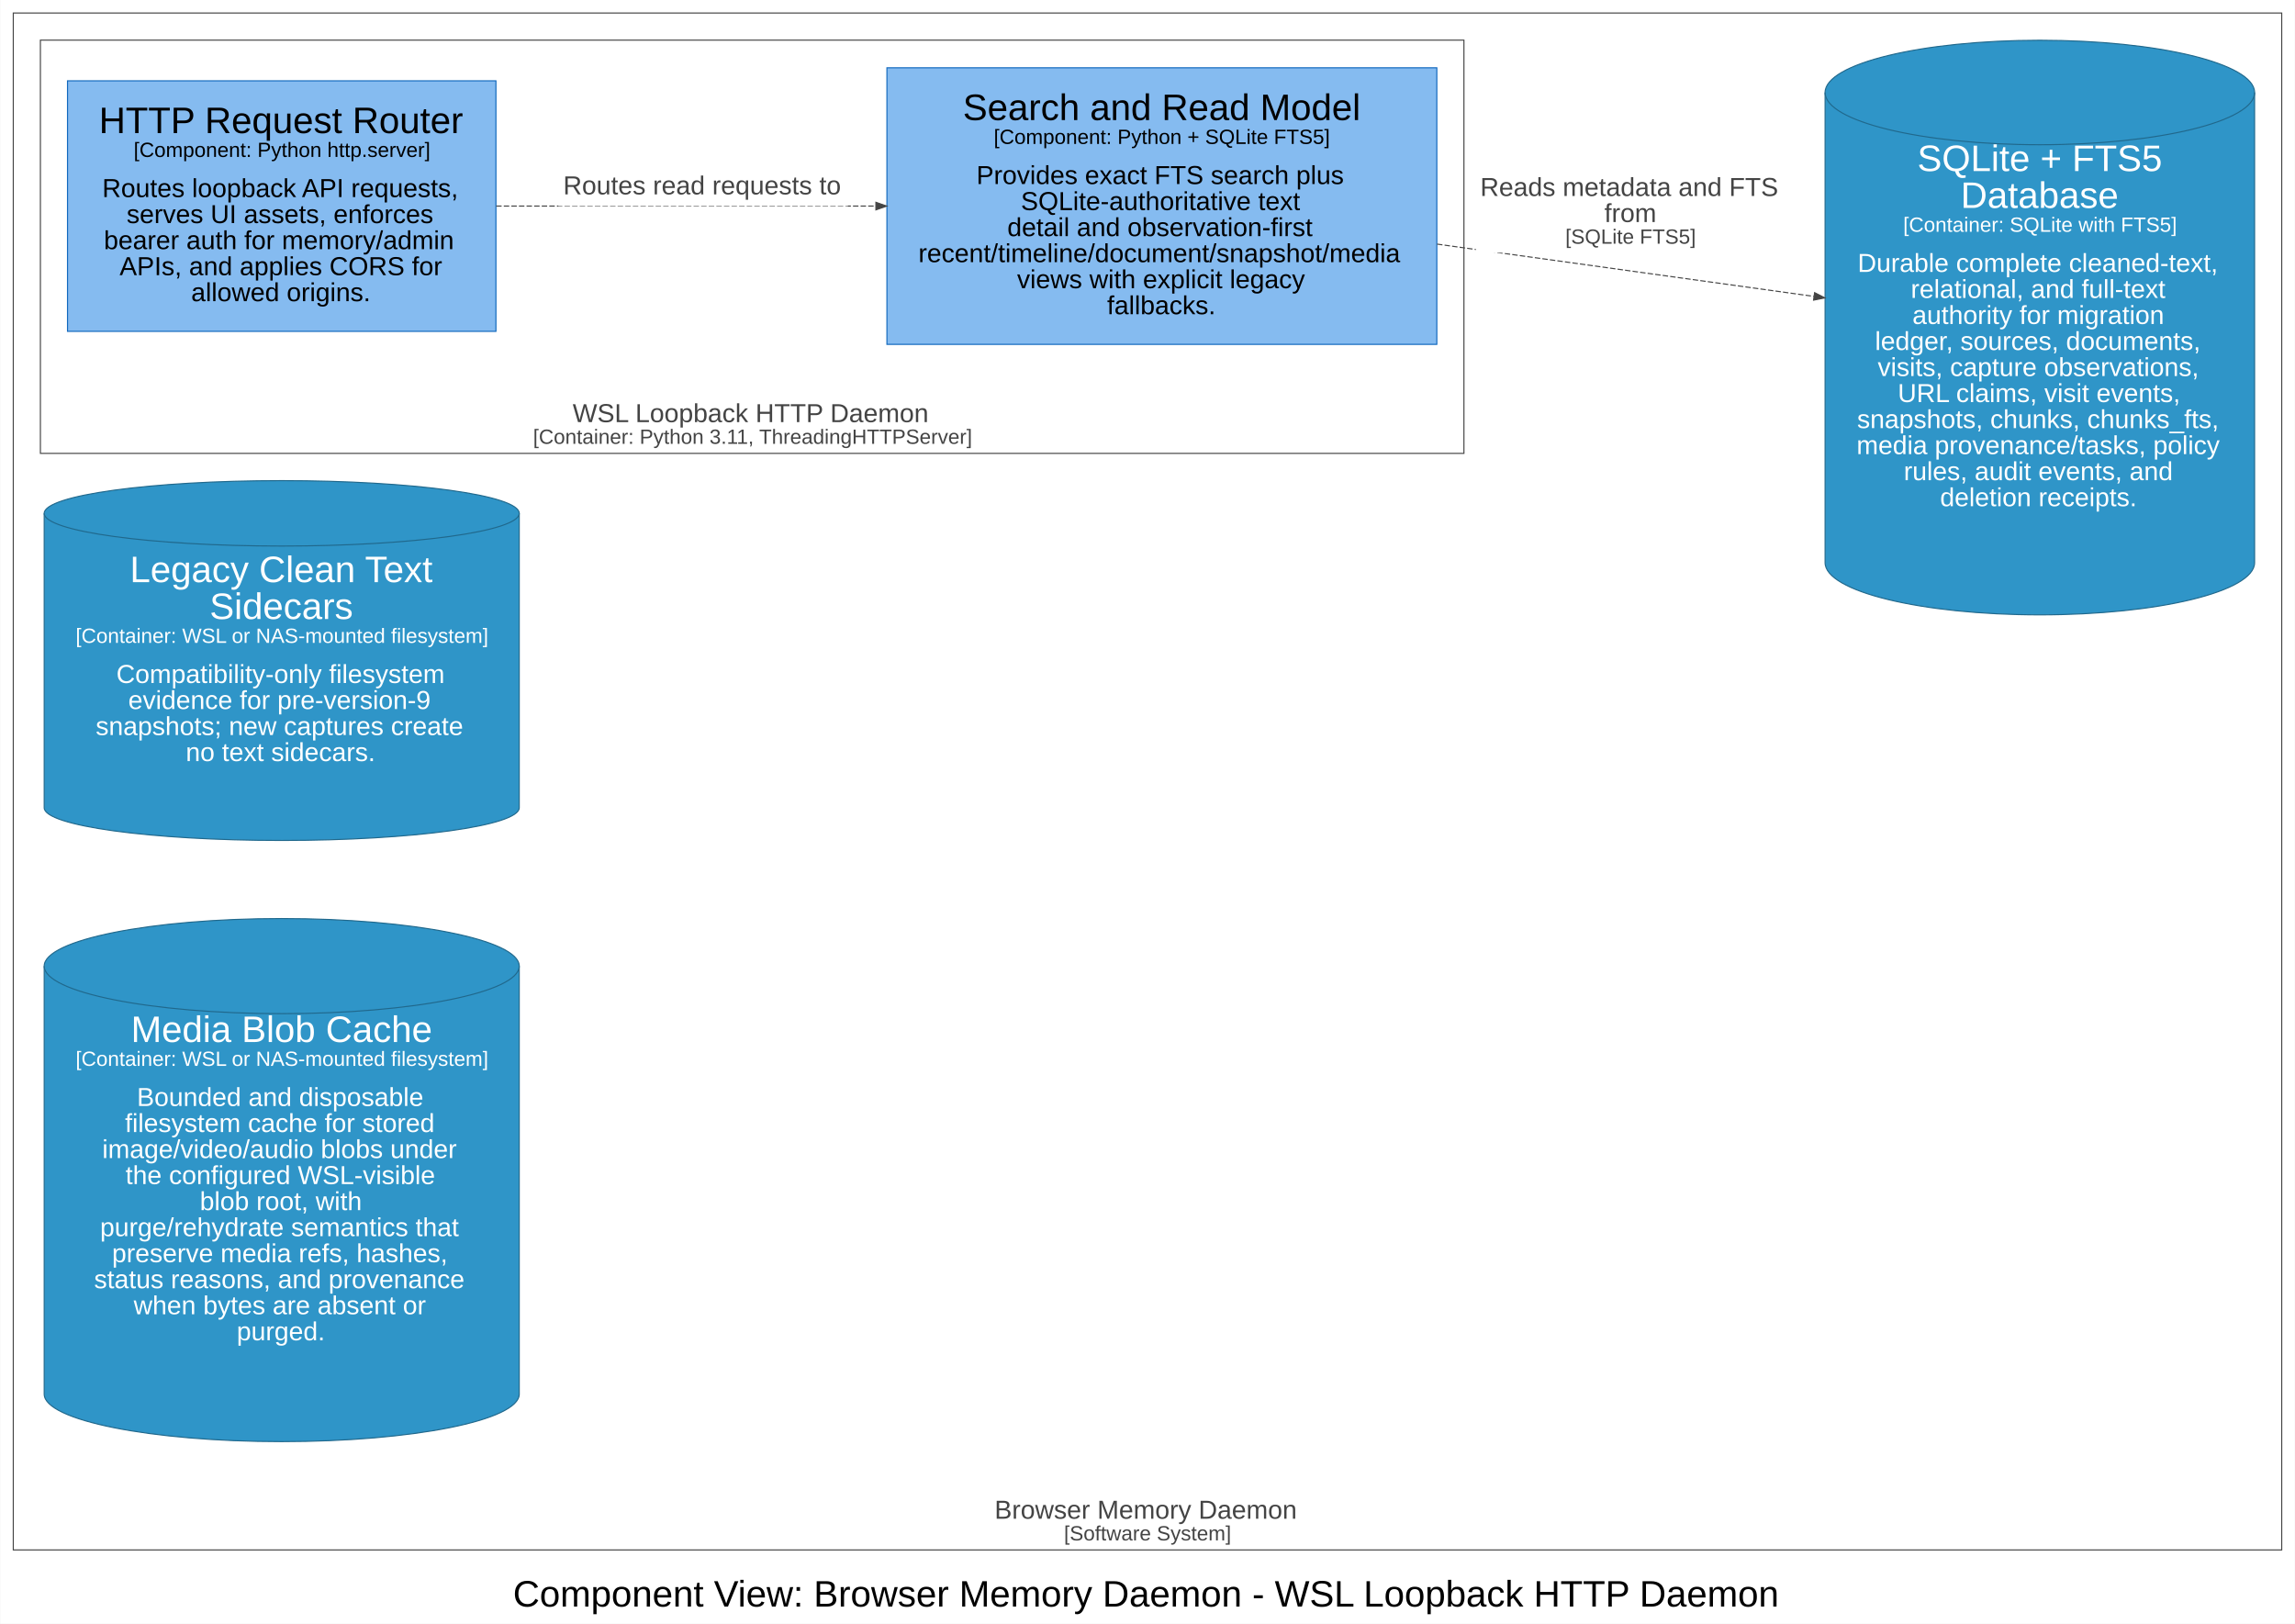
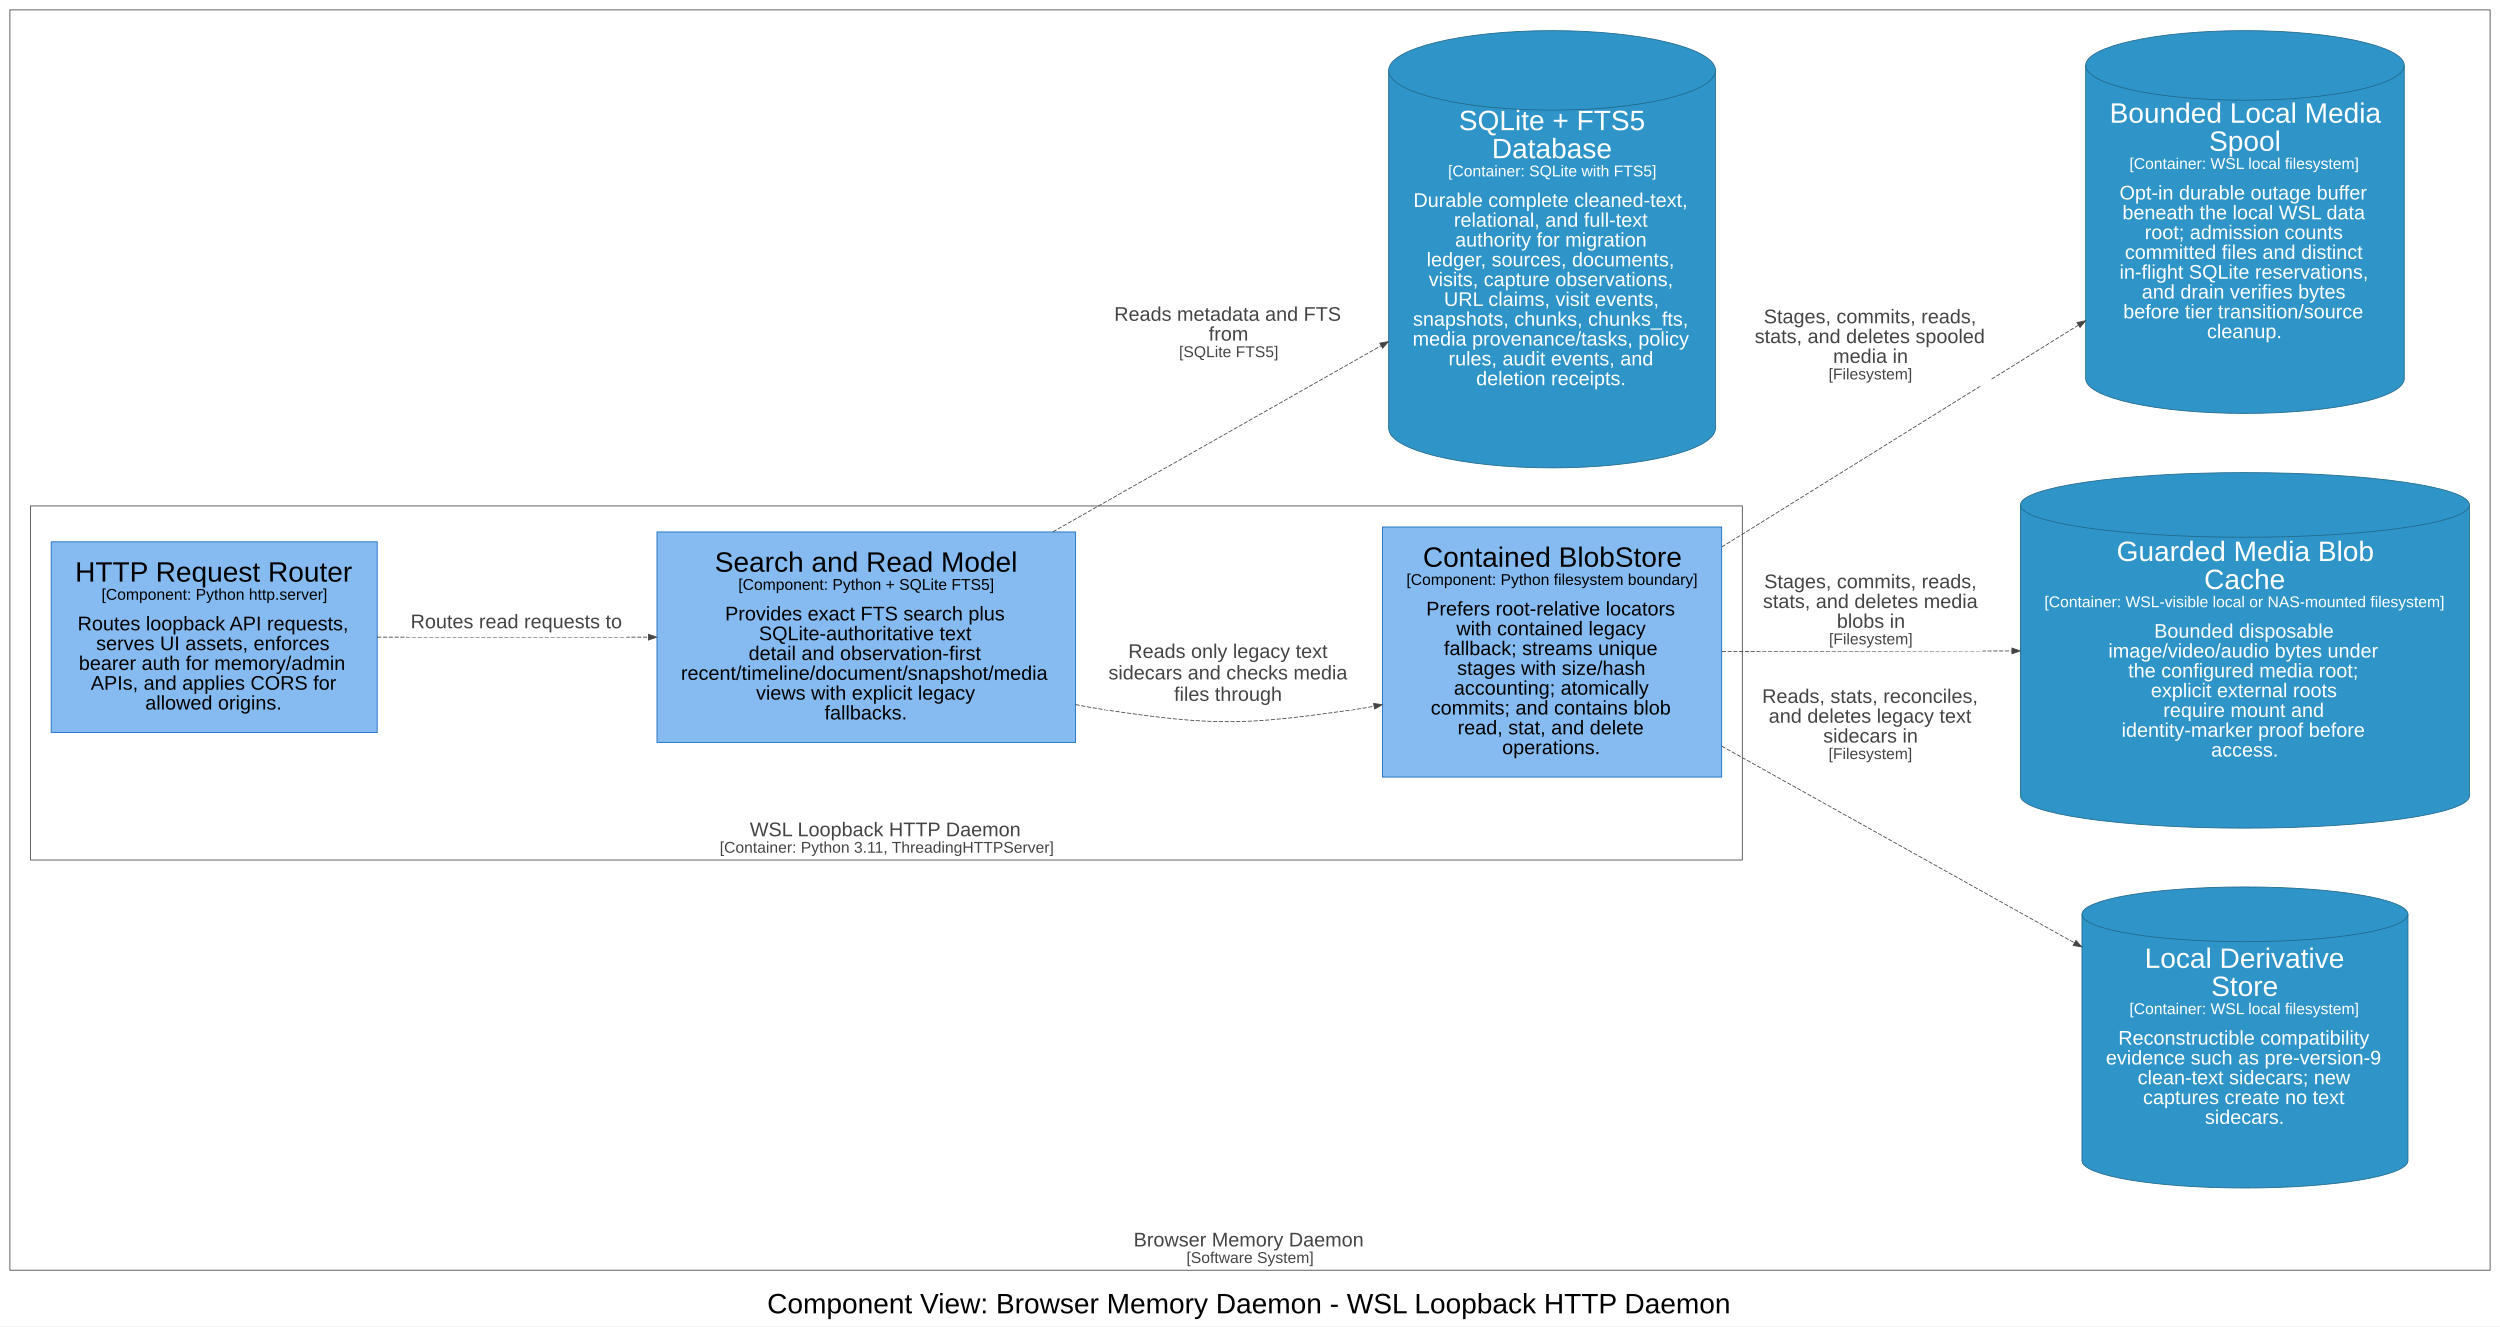
- <svg xmlns="http://www.w3.org/2000/svg" width="2116pt" height="1497pt" viewBox="0.00 0.00 2115.50 1497.00">
-   <g id="graph0" class="graph" transform="scale(1 1) rotate(0) translate(4 1493)">
-     <polygon fill="white" stroke="transparent" points="-4,4 -4,-1493 2111.5,-1493 2111.5,4 -4,4" />
-     <text text-anchor="start" x="468.75" y="-11.8" font-family="Arial" font-size="34.00">Component View: Browser Memory Daemon - WSL Loopback HTTP Daemon</text>
+ <svg xmlns="http://www.w3.org/2000/svg" width="3029pt" height="1607pt" viewBox="0.00 0.00 3029.00 1607.00">
+   <g id="graph0" class="graph" transform="scale(1 1) rotate(0) translate(4 1603)">
+     <polygon fill="white" stroke="transparent" points="-4,4 -4,-1603 3025,-1603 3025,4 -4,4" />
+     <text text-anchor="start" x="925.5" y="-11.8" font-family="Arial" font-size="34.00">Component View: Browser Memory Daemon - WSL Loopback HTTP Daemon</text>
    <g id="clust1" class="cluster">
-       <polygon fill="none" stroke="#444444" points="8,-64 8,-1481 2099.5,-1481 2099.5,-64 8,-64" />
-       <text text-anchor="start" x="912.75" y="-92.8" font-family="Arial" font-size="24.00" fill="#444444">Browser Memory Daemon</text>
-       <text text-anchor="start" x="976.75" y="-72.8" font-family="Arial" font-size="19.00" fill="#444444">[Software System]</text>
+       <polygon fill="none" stroke="#444444" points="8,-64 8,-1591 3013,-1591 3013,-64 8,-64" />
+       <text text-anchor="start" x="1369.5" y="-92.8" font-family="Arial" font-size="24.00" fill="#444444">Browser Memory Daemon</text>
+       <text text-anchor="start" x="1433.5" y="-72.8" font-family="Arial" font-size="19.00" fill="#444444">[Software System]</text>
    </g>
    <g id="clust2" class="cluster">
-       <polygon fill="none" stroke="#444444" points="33,-1075 33,-1456 1345.5,-1456 1345.5,-1075 33,-1075" />
-       <text text-anchor="start" x="523.75" y="-1103.8" font-family="Arial" font-size="24.00" fill="#444444">WSL Loopback HTTP Daemon</text>
-       <text text-anchor="start" x="487.25" y="-1083.8" font-family="Arial" font-size="19.00" fill="#444444">[Container: Python 3.11, ThreadingHTTPServer]</text>
+       <polygon fill="none" stroke="#444444" points="33,-561 33,-990 2107,-990 2107,-561 33,-561" />
+       <text text-anchor="start" x="904.5" y="-589.8" font-family="Arial" font-size="24.00" fill="#444444">WSL Loopback HTTP Daemon</text>
+       <text text-anchor="start" x="868" y="-569.8" font-family="Arial" font-size="19.00" fill="#444444">[Container: Python 3.11, ThreadingHTTPServer]</text>
    </g>
    <g id="15" class="node">
-       <polygon fill="#85bbf0" stroke="#1168bd" points="453,-1418.5 58,-1418.5 58,-1187.5 453,-1187.5 453,-1418.5" />
-       <text text-anchor="start" x="87" y="-1370.3" font-family="Arial" font-size="34.00" fill="#000000">HTTP Request Router</text>
-       <text text-anchor="start" x="119" y="-1348.3" font-family="Arial" font-size="19.00" fill="#000000">[Component: Python http.server]</text>
-       <text text-anchor="start" x="90" y="-1311.3" font-family="Arial" font-size="24.00" fill="#000000">Routes loopback API requests,</text>
-       <text text-anchor="start" x="112.5" y="-1287.3" font-family="Arial" font-size="24.00" fill="#000000">serves UI assets, enforces</text>
-       <text text-anchor="start" x="91.5" y="-1263.3" font-family="Arial" font-size="24.00" fill="#000000">bearer auth for memory/admin</text>
-       <text text-anchor="start" x="106" y="-1239.3" font-family="Arial" font-size="24.00" fill="#000000">APIs, and applies CORS for</text>
-       <text text-anchor="start" x="172" y="-1215.3" font-family="Arial" font-size="24.00" fill="#000000">allowed origins.</text>
+       <polygon fill="#85bbf0" stroke="#1168bd" points="453,-946.5 58,-946.5 58,-715.5 453,-715.5 453,-946.5" />
+       <text text-anchor="start" x="87" y="-898.3" font-family="Arial" font-size="34.00" fill="#000000">HTTP Request Router</text>
+       <text text-anchor="start" x="119" y="-876.3" font-family="Arial" font-size="19.00" fill="#000000">[Component: Python http.server]</text>
+       <text text-anchor="start" x="90" y="-839.3" font-family="Arial" font-size="24.00" fill="#000000">Routes loopback API requests,</text>
+       <text text-anchor="start" x="112.5" y="-815.3" font-family="Arial" font-size="24.00" fill="#000000">serves UI assets, enforces</text>
+       <text text-anchor="start" x="91.5" y="-791.3" font-family="Arial" font-size="24.00" fill="#000000">bearer auth for memory/admin</text>
+       <text text-anchor="start" x="106" y="-767.3" font-family="Arial" font-size="24.00" fill="#000000">APIs, and applies CORS for</text>
+       <text text-anchor="start" x="172" y="-743.3" font-family="Arial" font-size="24.00" fill="#000000">allowed origins.</text>
    </g>
    <g id="23" class="node">
-       <polygon fill="#85bbf0" stroke="#1168bd" points="1320.5,-1430.5 813.5,-1430.5 813.5,-1175.5 1320.5,-1175.5 1320.5,-1430.5" />
-       <text text-anchor="start" x="883.5" y="-1382.3" font-family="Arial" font-size="34.00" fill="#000000">Search and Read Model</text>
-       <text text-anchor="start" x="912" y="-1360.3" font-family="Arial" font-size="19.00" fill="#000000">[Component: Python + SQLite FTS5]</text>
-       <text text-anchor="start" x="896" y="-1323.3" font-family="Arial" font-size="24.00" fill="#000000">Provides exact FTS search plus</text>
-       <text text-anchor="start" x="937" y="-1299.3" font-family="Arial" font-size="24.00" fill="#000000">SQLite-authoritative text</text>
-       <text text-anchor="start" x="924.5" y="-1275.3" font-family="Arial" font-size="24.00" fill="#000000">detail and observation-first</text>
-       <text text-anchor="start" x="842.5" y="-1251.3" font-family="Arial" font-size="24.00" fill="#000000">recent/timeline/document/snapshot/media</text>
-       <text text-anchor="start" x="933.5" y="-1227.3" font-family="Arial" font-size="24.00" fill="#000000">views with explicit legacy</text>
-       <text text-anchor="start" x="1016.5" y="-1203.3" font-family="Arial" font-size="24.00" fill="#000000">fallbacks.</text>
+       <polygon fill="#85bbf0" stroke="#1168bd" points="1299,-958.5 792,-958.5 792,-703.5 1299,-703.5 1299,-958.5" />
+       <text text-anchor="start" x="862" y="-910.3" font-family="Arial" font-size="34.00" fill="#000000">Search and Read Model</text>
+       <text text-anchor="start" x="890.5" y="-888.3" font-family="Arial" font-size="19.00" fill="#000000">[Component: Python + SQLite FTS5]</text>
+       <text text-anchor="start" x="874.5" y="-851.3" font-family="Arial" font-size="24.00" fill="#000000">Provides exact FTS search plus</text>
+       <text text-anchor="start" x="915.5" y="-827.3" font-family="Arial" font-size="24.00" fill="#000000">SQLite-authoritative text</text>
+       <text text-anchor="start" x="903" y="-803.3" font-family="Arial" font-size="24.00" fill="#000000">detail and observation-first</text>
+       <text text-anchor="start" x="821" y="-779.3" font-family="Arial" font-size="24.00" fill="#000000">recent/timeline/document/snapshot/media</text>
+       <text text-anchor="start" x="912" y="-755.3" font-family="Arial" font-size="24.00" fill="#000000">views with explicit legacy</text>
+       <text text-anchor="start" x="995" y="-731.3" font-family="Arial" font-size="24.00" fill="#000000">fallbacks.</text>
    </g>
-     <g id="69" class="edge">
-       <path fill="none" stroke="#444444" stroke-dasharray="5,2" d="M453.23,-1303C558.4,-1303 689.29,-1303 803.06,-1303" />
-       <polygon fill="#444444" stroke="#444444" points="803.32,-1306.5 813.32,-1303 803.32,-1299.5 803.32,-1306.5" />
-       <polygon fill="white" stroke="transparent" points="510.5,-1303 510.5,-1337 777.5,-1337 777.5,-1303 510.5,-1303" />
-       <text text-anchor="start" x="515" y="-1313.8" font-family="Arial" font-size="24.00" fill="#444444">Routes read requests to</text>
+     <g id="73" class="edge">
+       <path fill="none" stroke="#444444" stroke-dasharray="5,2" d="M453.06,-831C552.41,-831 674.35,-831 781.64,-831" />
+       <polygon fill="#444444" stroke="#444444" points="781.64,-834.5 791.64,-831 781.64,-827.5 781.64,-834.5" />
+       <polygon fill="white" stroke="transparent" points="489,-831 489,-865 756,-865 756,-831 489,-831" />
+       <text text-anchor="start" x="493.5" y="-841.8" font-family="Arial" font-size="24.00" fill="#444444">Routes read requests to</text>
+     </g>
+     <g id="22" class="node">
+       <polygon fill="#85bbf0" stroke="#1168bd" points="2082,-964.5 1671,-964.5 1671,-661.5 2082,-661.5 2082,-964.5" />
+       <text text-anchor="start" x="1720" y="-916.3" font-family="Arial" font-size="34.00" fill="#000000">Contained BlobStore</text>
+       <text text-anchor="start" x="1700" y="-894.3" font-family="Arial" font-size="19.00" fill="#000000">[Component: Python filesystem boundary]</text>
+       <text text-anchor="start" x="1724" y="-857.3" font-family="Arial" font-size="24.00" fill="#000000">Prefers root-relative locators</text>
+       <text text-anchor="start" x="1760.5" y="-833.3" font-family="Arial" font-size="24.00" fill="#000000">with contained legacy</text>
+       <text text-anchor="start" x="1745.5" y="-809.3" font-family="Arial" font-size="24.00" fill="#000000">fallback; streams unique</text>
+       <text text-anchor="start" x="1761.5" y="-785.3" font-family="Arial" font-size="24.00" fill="#000000">stages with size/hash</text>
+       <text text-anchor="start" x="1757.5" y="-761.3" font-family="Arial" font-size="24.00" fill="#000000">accounting; atomically</text>
+       <text text-anchor="start" x="1729.5" y="-737.3" font-family="Arial" font-size="24.00" fill="#000000">commits; and contains blob</text>
+       <text text-anchor="start" x="1762" y="-713.3" font-family="Arial" font-size="24.00" fill="#000000">read, stat, and delete</text>
+       <text text-anchor="start" x="1816" y="-689.3" font-family="Arial" font-size="24.00" fill="#000000">operations.</text>
+     </g>
+     <g id="30" class="node">
+       <path fill="#2f95c8" stroke="#20688c" d="M2913.5,-495.22C2913.5,-513.51 2824.98,-528.38 2716,-528.38 2607.02,-528.38 2518.5,-513.51 2518.5,-495.22 2518.5,-495.22 2518.5,-196.78 2518.5,-196.78 2518.5,-178.49 2607.02,-163.62 2716,-163.62 2824.98,-163.62 2913.5,-178.49 2913.5,-196.78 2913.5,-196.78 2913.5,-495.22 2913.5,-495.22" />
+       <path fill="none" stroke="#20688c" d="M2913.5,-495.22C2913.5,-476.92 2824.98,-462.06 2716,-462.06 2607.02,-462.06 2518.5,-476.92 2518.5,-495.22" />
+       <text text-anchor="start" x="2594.5" y="-430.3" font-family="Arial" font-size="34.00" fill="#ffffff">Local Derivative</text>
+       <text text-anchor="start" x="2675" y="-396.3" font-family="Arial" font-size="34.00" fill="#ffffff">Store</text>
+       <text text-anchor="start" x="2576" y="-374.3" font-family="Arial" font-size="19.00" fill="#ffffff">[Container: WSL local filesystem]</text>
+       <text text-anchor="start" x="2562.5" y="-337.3" font-family="Arial" font-size="24.00" fill="#ffffff">Reconstructible compatibility</text>
+       <text text-anchor="start" x="2547.5" y="-313.3" font-family="Arial" font-size="24.00" fill="#ffffff">evidence such as pre-version-9</text>
+       <text text-anchor="start" x="2586" y="-289.3" font-family="Arial" font-size="24.00" fill="#ffffff">clean-text sidecars; new</text>
+       <text text-anchor="start" x="2592.5" y="-265.3" font-family="Arial" font-size="24.00" fill="#ffffff">captures create no text</text>
+       <text text-anchor="start" x="2667.5" y="-241.3" font-family="Arial" font-size="24.00" fill="#ffffff">sidecars.</text>
+     </g>
+     <g id="86" class="edge">
+       <path fill="none" stroke="#444444" stroke-dasharray="5,2" d="M2082.11,-698.91C2211.93,-626.52 2379.32,-533.18 2509.34,-460.68" />
+       <polygon fill="#444444" stroke="#444444" points="2511.21,-463.64 2518.24,-455.71 2507.8,-457.53 2511.21,-463.64" />
+       <polygon fill="white" stroke="transparent" points="2127,-675 2127,-774 2399,-774 2399,-675 2127,-675" />
+       <text text-anchor="start" x="2131" y="-751.3" font-family="Arial" font-size="24.00" fill="#444444">Reads, stats, reconciles,</text>
+       <text text-anchor="start" x="2139" y="-727.3" font-family="Arial" font-size="24.00" fill="#444444">and deletes legacy text</text>
+       <text text-anchor="start" x="2205" y="-703.3" font-family="Arial" font-size="24.00" fill="#444444">sidecars in</text>
+       <text text-anchor="start" x="2211.5" y="-683.3" font-family="Arial" font-size="19.00" fill="#444444">[Filesystem]</text>
+     </g>
+     <g id="31" class="node">
+       <path fill="#2f95c8" stroke="#20688c" d="M2988,-991.22C2988,-1012.82 2866.09,-1030.38 2716,-1030.38 2565.91,-1030.38 2444,-1012.82 2444,-991.22 2444,-991.22 2444,-638.78 2444,-638.78 2444,-617.18 2565.91,-599.62 2716,-599.62 2866.09,-599.62 2988,-617.18 2988,-638.78 2988,-638.78 2988,-991.22 2988,-991.22" />
+       <path fill="none" stroke="#20688c" d="M2988,-991.22C2988,-969.61 2866.09,-952.06 2716,-952.06 2565.91,-952.06 2444,-969.61 2444,-991.22" />
+       <text text-anchor="start" x="2560.5" y="-923.3" font-family="Arial" font-size="34.00" fill="#ffffff">Guarded Media Blob</text>
+       <text text-anchor="start" x="2666.5" y="-889.3" font-family="Arial" font-size="34.00" fill="#ffffff">Cache</text>
+       <text text-anchor="start" x="2473" y="-867.3" font-family="Arial" font-size="19.00" fill="#ffffff">[Container: WSL-visible local or NAS-mounted filesystem]</text>
+       <text text-anchor="start" x="2606" y="-830.3" font-family="Arial" font-size="24.00" fill="#ffffff">Bounded disposable</text>
+       <text text-anchor="start" x="2550.5" y="-806.3" font-family="Arial" font-size="24.00" fill="#ffffff">image/video/audio bytes under</text>
+       <text text-anchor="start" x="2574.5" y="-782.3" font-family="Arial" font-size="24.00" fill="#ffffff">the configured media root;</text>
+       <text text-anchor="start" x="2602" y="-758.3" font-family="Arial" font-size="24.00" fill="#ffffff">explicit external roots</text>
+       <text text-anchor="start" x="2617" y="-734.3" font-family="Arial" font-size="24.00" fill="#ffffff">require mount and</text>
+       <text text-anchor="start" x="2566.5" y="-710.3" font-family="Arial" font-size="24.00" fill="#ffffff">identity-marker proof before</text>
+       <text text-anchor="start" x="2675" y="-686.3" font-family="Arial" font-size="24.00" fill="#ffffff">access.</text>
+     </g>
+     <g id="87" class="edge">
+       <path fill="none" stroke="#444444" stroke-dasharray="5,2" d="M2082.11,-813.49C2187.86,-813.74 2318.54,-814.05 2433.64,-814.33" />
+       <polygon fill="#444444" stroke="#444444" points="2433.66,-817.83 2443.67,-814.35 2433.68,-810.83 2433.66,-817.83" />
+       <polygon fill="white" stroke="transparent" points="2127.5,-814 2127.5,-913 2398.5,-913 2398.5,-814 2127.5,-814" />
+       <text text-anchor="start" x="2133.5" y="-890.3" font-family="Arial" font-size="24.00" fill="#444444">Stages, commits, reads,</text>
+       <text text-anchor="start" x="2132" y="-866.3" font-family="Arial" font-size="24.00" fill="#444444">stats, and deletes media</text>
+       <text text-anchor="start" x="2221.5" y="-842.3" font-family="Arial" font-size="24.00" fill="#444444">blobs in</text>
+       <text text-anchor="start" x="2212" y="-822.3" font-family="Arial" font-size="19.00" fill="#444444">[Filesystem]</text>
+     </g>
+     <g id="32" class="node">
+       <path fill="#2f95c8" stroke="#20688c" d="M2909,-1523.72C2909,-1546.98 2822.49,-1565.88 2716,-1565.88 2609.51,-1565.88 2523,-1546.98 2523,-1523.72 2523,-1523.72 2523,-1144.28 2523,-1144.28 2523,-1121.02 2609.51,-1102.12 2716,-1102.12 2822.49,-1102.12 2909,-1121.02 2909,-1144.28 2909,-1144.28 2909,-1523.72 2909,-1523.72" />
+       <path fill="none" stroke="#20688c" d="M2909,-1523.72C2909,-1500.45 2822.49,-1481.56 2716,-1481.56 2609.51,-1481.56 2523,-1500.45 2523,-1523.72" />
+       <text text-anchor="start" x="2552" y="-1454.3" font-family="Arial" font-size="34.00" fill="#ffffff">Bounded Local Media</text>
+       <text text-anchor="start" x="2672.5" y="-1420.3" font-family="Arial" font-size="34.00" fill="#ffffff">Spool</text>
+       <text text-anchor="start" x="2576" y="-1398.3" font-family="Arial" font-size="19.00" fill="#ffffff">[Container: WSL local filesystem]</text>
+       <text text-anchor="start" x="2564" y="-1361.3" font-family="Arial" font-size="24.00" fill="#ffffff">Opt-in durable outage buffer</text>
+       <text text-anchor="start" x="2567.5" y="-1337.3" font-family="Arial" font-size="24.00" fill="#ffffff">beneath the local WSL data</text>
+       <text text-anchor="start" x="2594.5" y="-1313.3" font-family="Arial" font-size="24.00" fill="#ffffff">root; admission counts</text>
+       <text text-anchor="start" x="2570.5" y="-1289.3" font-family="Arial" font-size="24.00" fill="#ffffff">committed files and distinct</text>
+       <text text-anchor="start" x="2564" y="-1265.3" font-family="Arial" font-size="24.00" fill="#ffffff">in-flight SQLite reservations,</text>
+       <text text-anchor="start" x="2591" y="-1241.3" font-family="Arial" font-size="24.00" fill="#ffffff">and drain verifies bytes</text>
+       <text text-anchor="start" x="2568.5" y="-1217.3" font-family="Arial" font-size="24.00" fill="#ffffff">before tier transition/source</text>
+       <text text-anchor="start" x="2670" y="-1193.3" font-family="Arial" font-size="24.00" fill="#ffffff">cleanup.</text>
+     </g>
+     <g id="88" class="edge">
+       <path fill="none" stroke="#444444" stroke-dasharray="5,2" d="M2082.11,-940.28C2213.6,-1022.08 2383.63,-1127.86 2514.34,-1209.17" />
+       <polygon fill="#444444" stroke="#444444" points="2512.55,-1212.18 2522.89,-1214.49 2516.25,-1206.24 2512.55,-1212.18" />
+       <polygon fill="white" stroke="transparent" points="2118,-1135 2118,-1234 2408,-1234 2408,-1135 2118,-1135" />
+       <text text-anchor="start" x="2133" y="-1211.3" font-family="Arial" font-size="24.00" fill="#444444">Stages, commits, reads,</text>
+       <text text-anchor="start" x="2122" y="-1187.3" font-family="Arial" font-size="24.00" fill="#444444">stats, and deletes spooled</text>
+       <text text-anchor="start" x="2217" y="-1163.3" font-family="Arial" font-size="24.00" fill="#444444">media in</text>
+       <text text-anchor="start" x="2211.5" y="-1143.3" font-family="Arial" font-size="19.00" fill="#444444">[Filesystem]</text>
+     </g>
+     <g id="83" class="edge">
+       <path fill="none" stroke="#444444" stroke-dasharray="5,2" d="M1299.22,-749.34C1311.25,-746.9 1323.22,-744.76 1335,-743 1466.88,-723.33 1503,-724.18 1635,-743 1643.52,-744.22 1652.17,-745.66 1660.86,-747.29" />
+       <polygon fill="#444444" stroke="#444444" points="1660.21,-750.73 1670.7,-749.22 1661.55,-743.86 1660.21,-750.73" />
+       <polygon fill="white" stroke="transparent" points="1335,-743 1335,-829 1635,-829 1635,-743 1335,-743" />
+       <text text-anchor="start" x="1363" y="-805.8" font-family="Arial" font-size="24.00" fill="#444444">Reads only legacy text</text>
+       <text text-anchor="start" x="1339" y="-779.8" font-family="Arial" font-size="24.00" fill="#444444">sidecars and checks media</text>
+       <text text-anchor="start" x="1418.5" y="-753.8" font-family="Arial" font-size="24.00" fill="#444444">files through</text>
    </g>
    <g id="29" class="node">
-       <path fill="#2f95c8" stroke="#20688c" d="M2074.5,-1407.72C2074.5,-1434.29 1985.75,-1455.88 1876.5,-1455.88 1767.25,-1455.88 1678.5,-1434.29 1678.5,-1407.72 1678.5,-1407.72 1678.5,-974.28 1678.5,-974.28 1678.5,-947.71 1767.25,-926.12 1876.5,-926.12 1985.75,-926.12 2074.5,-947.71 2074.5,-974.28 2074.5,-974.28 2074.5,-1407.72 2074.5,-1407.72" />
-       <path fill="none" stroke="#20688c" d="M2074.5,-1407.72C2074.5,-1381.14 1985.75,-1359.56 1876.5,-1359.56 1767.25,-1359.56 1678.5,-1381.14 1678.5,-1407.72" />
-       <text text-anchor="start" x="1763.5" y="-1335.3" font-family="Arial" font-size="34.00" fill="#ffffff">SQLite + FTS5</text>
-       <text text-anchor="start" x="1803.5" y="-1301.3" font-family="Arial" font-size="34.00" fill="#ffffff">Database</text>
-       <text text-anchor="start" x="1750.5" y="-1279.3" font-family="Arial" font-size="19.00" fill="#ffffff">[Container: SQLite with FTS5]</text>
-       <text text-anchor="start" x="1708.5" y="-1242.3" font-family="Arial" font-size="24.00" fill="#ffffff">Durable complete cleaned-text,</text>
-       <text text-anchor="start" x="1757.5" y="-1218.3" font-family="Arial" font-size="24.00" fill="#ffffff">relational, and full-text</text>
-       <text text-anchor="start" x="1759" y="-1194.3" font-family="Arial" font-size="24.00" fill="#ffffff">authority for migration</text>
-       <text text-anchor="start" x="1724.5" y="-1170.3" font-family="Arial" font-size="24.00" fill="#ffffff">ledger, sources, documents,</text>
-       <text text-anchor="start" x="1727" y="-1146.3" font-family="Arial" font-size="24.00" fill="#ffffff">visits, capture observations,</text>
-       <text text-anchor="start" x="1745.5" y="-1122.3" font-family="Arial" font-size="24.00" fill="#ffffff">URL claims, visit events,</text>
-       <text text-anchor="start" x="1708" y="-1098.3" font-family="Arial" font-size="24.00" fill="#ffffff">snapshots, chunks, chunks_fts,</text>
-       <text text-anchor="start" x="1707.5" y="-1074.3" font-family="Arial" font-size="24.00" fill="#ffffff">media provenance/tasks, policy</text>
-       <text text-anchor="start" x="1751" y="-1050.3" font-family="Arial" font-size="24.00" fill="#ffffff">rules, audit events, and</text>
-       <text text-anchor="start" x="1784.5" y="-1026.3" font-family="Arial" font-size="24.00" fill="#ffffff">deletion receipts.</text>
+       <path fill="#2f95c8" stroke="#20688c" d="M2074.5,-1517.72C2074.5,-1544.29 1985.75,-1565.88 1876.5,-1565.88 1767.25,-1565.88 1678.5,-1544.29 1678.5,-1517.72 1678.5,-1517.72 1678.5,-1084.28 1678.5,-1084.28 1678.5,-1057.71 1767.25,-1036.12 1876.5,-1036.12 1985.75,-1036.12 2074.5,-1057.71 2074.5,-1084.28 2074.5,-1084.28 2074.5,-1517.72 2074.5,-1517.72" />
+       <path fill="none" stroke="#20688c" d="M2074.5,-1517.72C2074.5,-1491.14 1985.75,-1469.56 1876.5,-1469.56 1767.25,-1469.56 1678.5,-1491.14 1678.5,-1517.72" />
+       <text text-anchor="start" x="1763.5" y="-1445.3" font-family="Arial" font-size="34.00" fill="#ffffff">SQLite + FTS5</text>
+       <text text-anchor="start" x="1803.5" y="-1411.3" font-family="Arial" font-size="34.00" fill="#ffffff">Database</text>
+       <text text-anchor="start" x="1750.5" y="-1389.3" font-family="Arial" font-size="19.00" fill="#ffffff">[Container: SQLite with FTS5]</text>
+       <text text-anchor="start" x="1708.5" y="-1352.3" font-family="Arial" font-size="24.00" fill="#ffffff">Durable complete cleaned-text,</text>
+       <text text-anchor="start" x="1757.5" y="-1328.3" font-family="Arial" font-size="24.00" fill="#ffffff">relational, and full-text</text>
+       <text text-anchor="start" x="1759" y="-1304.3" font-family="Arial" font-size="24.00" fill="#ffffff">authority for migration</text>
+       <text text-anchor="start" x="1724.5" y="-1280.3" font-family="Arial" font-size="24.00" fill="#ffffff">ledger, sources, documents,</text>
+       <text text-anchor="start" x="1727" y="-1256.3" font-family="Arial" font-size="24.00" fill="#ffffff">visits, capture observations,</text>
+       <text text-anchor="start" x="1745.5" y="-1232.3" font-family="Arial" font-size="24.00" fill="#ffffff">URL claims, visit events,</text>
+       <text text-anchor="start" x="1708" y="-1208.3" font-family="Arial" font-size="24.00" fill="#ffffff">snapshots, chunks, chunks_fts,</text>
+       <text text-anchor="start" x="1707.5" y="-1184.3" font-family="Arial" font-size="24.00" fill="#ffffff">media provenance/tasks, policy</text>
+       <text text-anchor="start" x="1751" y="-1160.3" font-family="Arial" font-size="24.00" fill="#ffffff">rules, audit events, and</text>
+       <text text-anchor="start" x="1784.5" y="-1136.3" font-family="Arial" font-size="24.00" fill="#ffffff">deletion receipts.</text>
    </g>
-     <g id="78" class="edge">
-       <path fill="none" stroke="#444444" stroke-dasharray="5,2" d="M1320.73,-1267.95C1432.44,-1252.45 1562.17,-1234.46 1668.08,-1219.77" />
-       <polygon fill="#444444" stroke="#444444" points="1668.83,-1223.2 1678.25,-1218.36 1667.87,-1216.27 1668.83,-1223.2" />
-       <polygon fill="white" stroke="transparent" points="1356.5,-1260 1356.5,-1335 1642.5,-1335 1642.5,-1260 1356.5,-1260" />
-       <text text-anchor="start" x="1360.5" y="-1312.3" font-family="Arial" font-size="24.00" fill="#444444">Reads metadata and FTS</text>
-       <text text-anchor="start" x="1475" y="-1288.3" font-family="Arial" font-size="24.00" fill="#444444">from</text>
-       <text text-anchor="start" x="1439" y="-1268.3" font-family="Arial" font-size="19.00" fill="#444444">[SQLite FTS5]</text>
-     </g>
-     <g id="30" class="node">
-       <path fill="#2f95c8" stroke="#20688c" d="M474.5,-1019.72C474.5,-1036.36 376.34,-1049.88 255.5,-1049.88 134.66,-1049.88 36.5,-1036.36 36.5,-1019.72 36.5,-1019.72 36.5,-748.28 36.5,-748.28 36.5,-731.64 134.66,-718.12 255.5,-718.12 376.34,-718.12 474.5,-731.64 474.5,-748.28 474.5,-748.28 474.5,-1019.72 474.5,-1019.72" />
-       <path fill="none" stroke="#20688c" d="M474.5,-1019.72C474.5,-1003.07 376.34,-989.56 255.5,-989.56 134.66,-989.56 36.5,-1003.07 36.5,-1019.72" />
-       <text text-anchor="start" x="115.5" y="-956.3" font-family="Arial" font-size="34.00" fill="#ffffff">Legacy Clean Text</text>
-       <text text-anchor="start" x="189" y="-922.3" font-family="Arial" font-size="34.00" fill="#ffffff">Sidecars</text>
-       <text text-anchor="start" x="65.5" y="-900.3" font-family="Arial" font-size="19.00" fill="#ffffff">[Container: WSL or NAS-mounted filesystem]</text>
-       <text text-anchor="start" x="103" y="-863.3" font-family="Arial" font-size="24.00" fill="#ffffff">Compatibility-only filesystem</text>
-       <text text-anchor="start" x="114" y="-839.3" font-family="Arial" font-size="24.00" fill="#ffffff">evidence for pre-version-9</text>
-       <text text-anchor="start" x="84" y="-815.3" font-family="Arial" font-size="24.00" fill="#ffffff">snapshots; new captures create</text>
-       <text text-anchor="start" x="167" y="-791.3" font-family="Arial" font-size="24.00" fill="#ffffff">no text sidecars.</text>
-     </g>
-     <g id="31" class="node">
-       <path fill="#2f95c8" stroke="#20688c" d="M474.5,-602.28C474.5,-626.47 376.34,-646.13 255.5,-646.13 134.66,-646.13 36.5,-626.47 36.5,-602.28 36.5,-602.28 36.5,-207.72 36.5,-207.72 36.5,-183.53 134.66,-163.87 255.5,-163.87 376.34,-163.87 474.5,-183.53 474.5,-207.72 474.5,-207.72 474.5,-602.28 474.5,-602.28" />
-       <path fill="none" stroke="#20688c" d="M474.5,-602.28C474.5,-578.09 376.34,-558.44 255.5,-558.44 134.66,-558.44 36.5,-578.09 36.5,-602.28" />
-       <text text-anchor="start" x="116.5" y="-532.3" font-family="Arial" font-size="34.00" fill="#ffffff">Media Blob Cache</text>
-       <text text-anchor="start" x="65.5" y="-510.3" font-family="Arial" font-size="19.00" fill="#ffffff">[Container: WSL or NAS-mounted filesystem]</text>
-       <text text-anchor="start" x="122" y="-473.3" font-family="Arial" font-size="24.00" fill="#ffffff">Bounded and disposable</text>
-       <text text-anchor="start" x="111" y="-449.3" font-family="Arial" font-size="24.00" fill="#ffffff">filesystem cache for stored</text>
-       <text text-anchor="start" x="90" y="-425.3" font-family="Arial" font-size="24.00" fill="#ffffff">image/video/audio blobs under</text>
-       <text text-anchor="start" x="111.5" y="-401.3" font-family="Arial" font-size="24.00" fill="#ffffff">the configured WSL-visible</text>
-       <text text-anchor="start" x="180" y="-377.3" font-family="Arial" font-size="24.00" fill="#ffffff">blob root, with</text>
-       <text text-anchor="start" x="88" y="-353.3" font-family="Arial" font-size="24.00" fill="#ffffff">purge/rehydrate semantics that</text>
-       <text text-anchor="start" x="99" y="-329.3" font-family="Arial" font-size="24.00" fill="#ffffff">preserve media refs, hashes,</text>
-       <text text-anchor="start" x="82.5" y="-305.3" font-family="Arial" font-size="24.00" fill="#ffffff">status reasons, and provenance</text>
-       <text text-anchor="start" x="119" y="-281.3" font-family="Arial" font-size="24.00" fill="#ffffff">when bytes are absent or</text>
-       <text text-anchor="start" x="214" y="-257.3" font-family="Arial" font-size="24.00" fill="#ffffff">purged.</text>
+     <g id="82" class="edge">
+       <path fill="none" stroke="#444444" stroke-dasharray="5,2" d="M1271.66,-958.65C1395.62,-1028.93 1548.35,-1115.52 1669.2,-1184.04" />
+       <polygon fill="#444444" stroke="#444444" points="1667.78,-1187.26 1678.21,-1189.15 1671.23,-1181.17 1667.78,-1187.26" />
+       <polygon fill="white" stroke="transparent" points="1342,-1162 1342,-1237 1628,-1237 1628,-1162 1342,-1162" />
+       <text text-anchor="start" x="1346" y="-1214.3" font-family="Arial" font-size="24.00" fill="#444444">Reads metadata and FTS</text>
+       <text text-anchor="start" x="1460.5" y="-1190.3" font-family="Arial" font-size="24.00" fill="#444444">from</text>
+       <text text-anchor="start" x="1424.5" y="-1170.3" font-family="Arial" font-size="19.00" fill="#444444">[SQLite FTS5]</text>
    </g>
  </g>
</svg>
